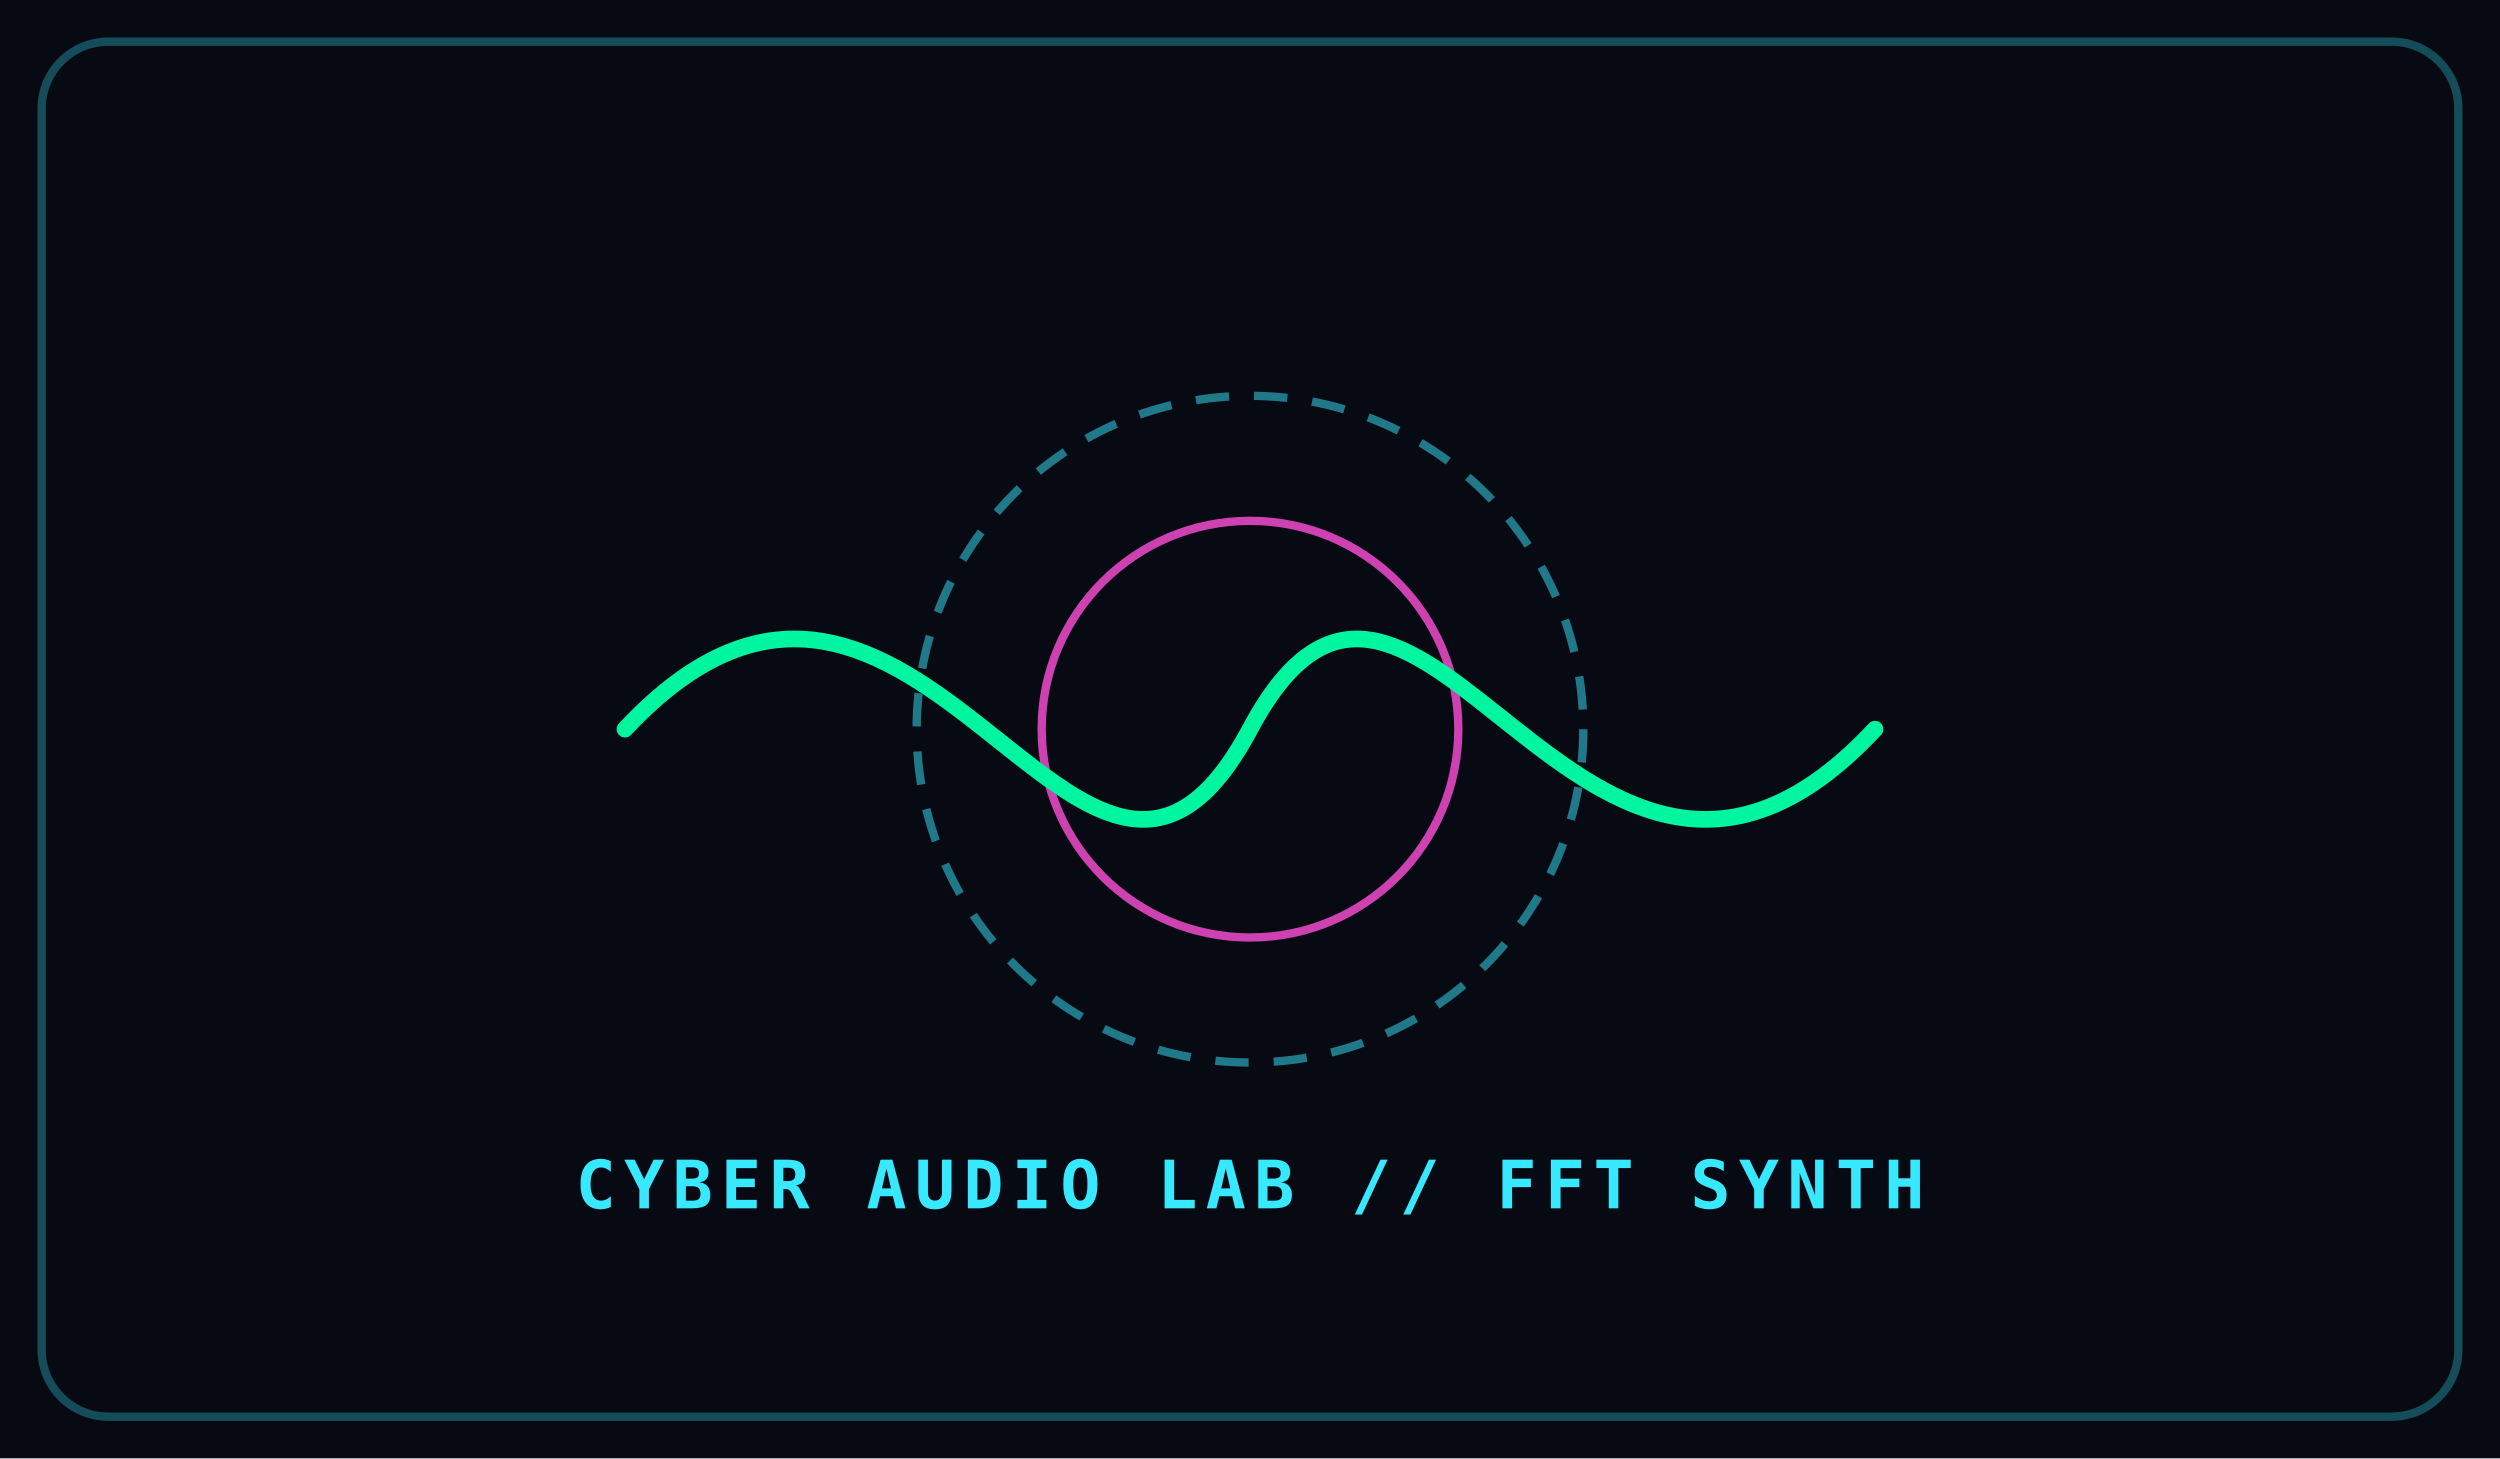
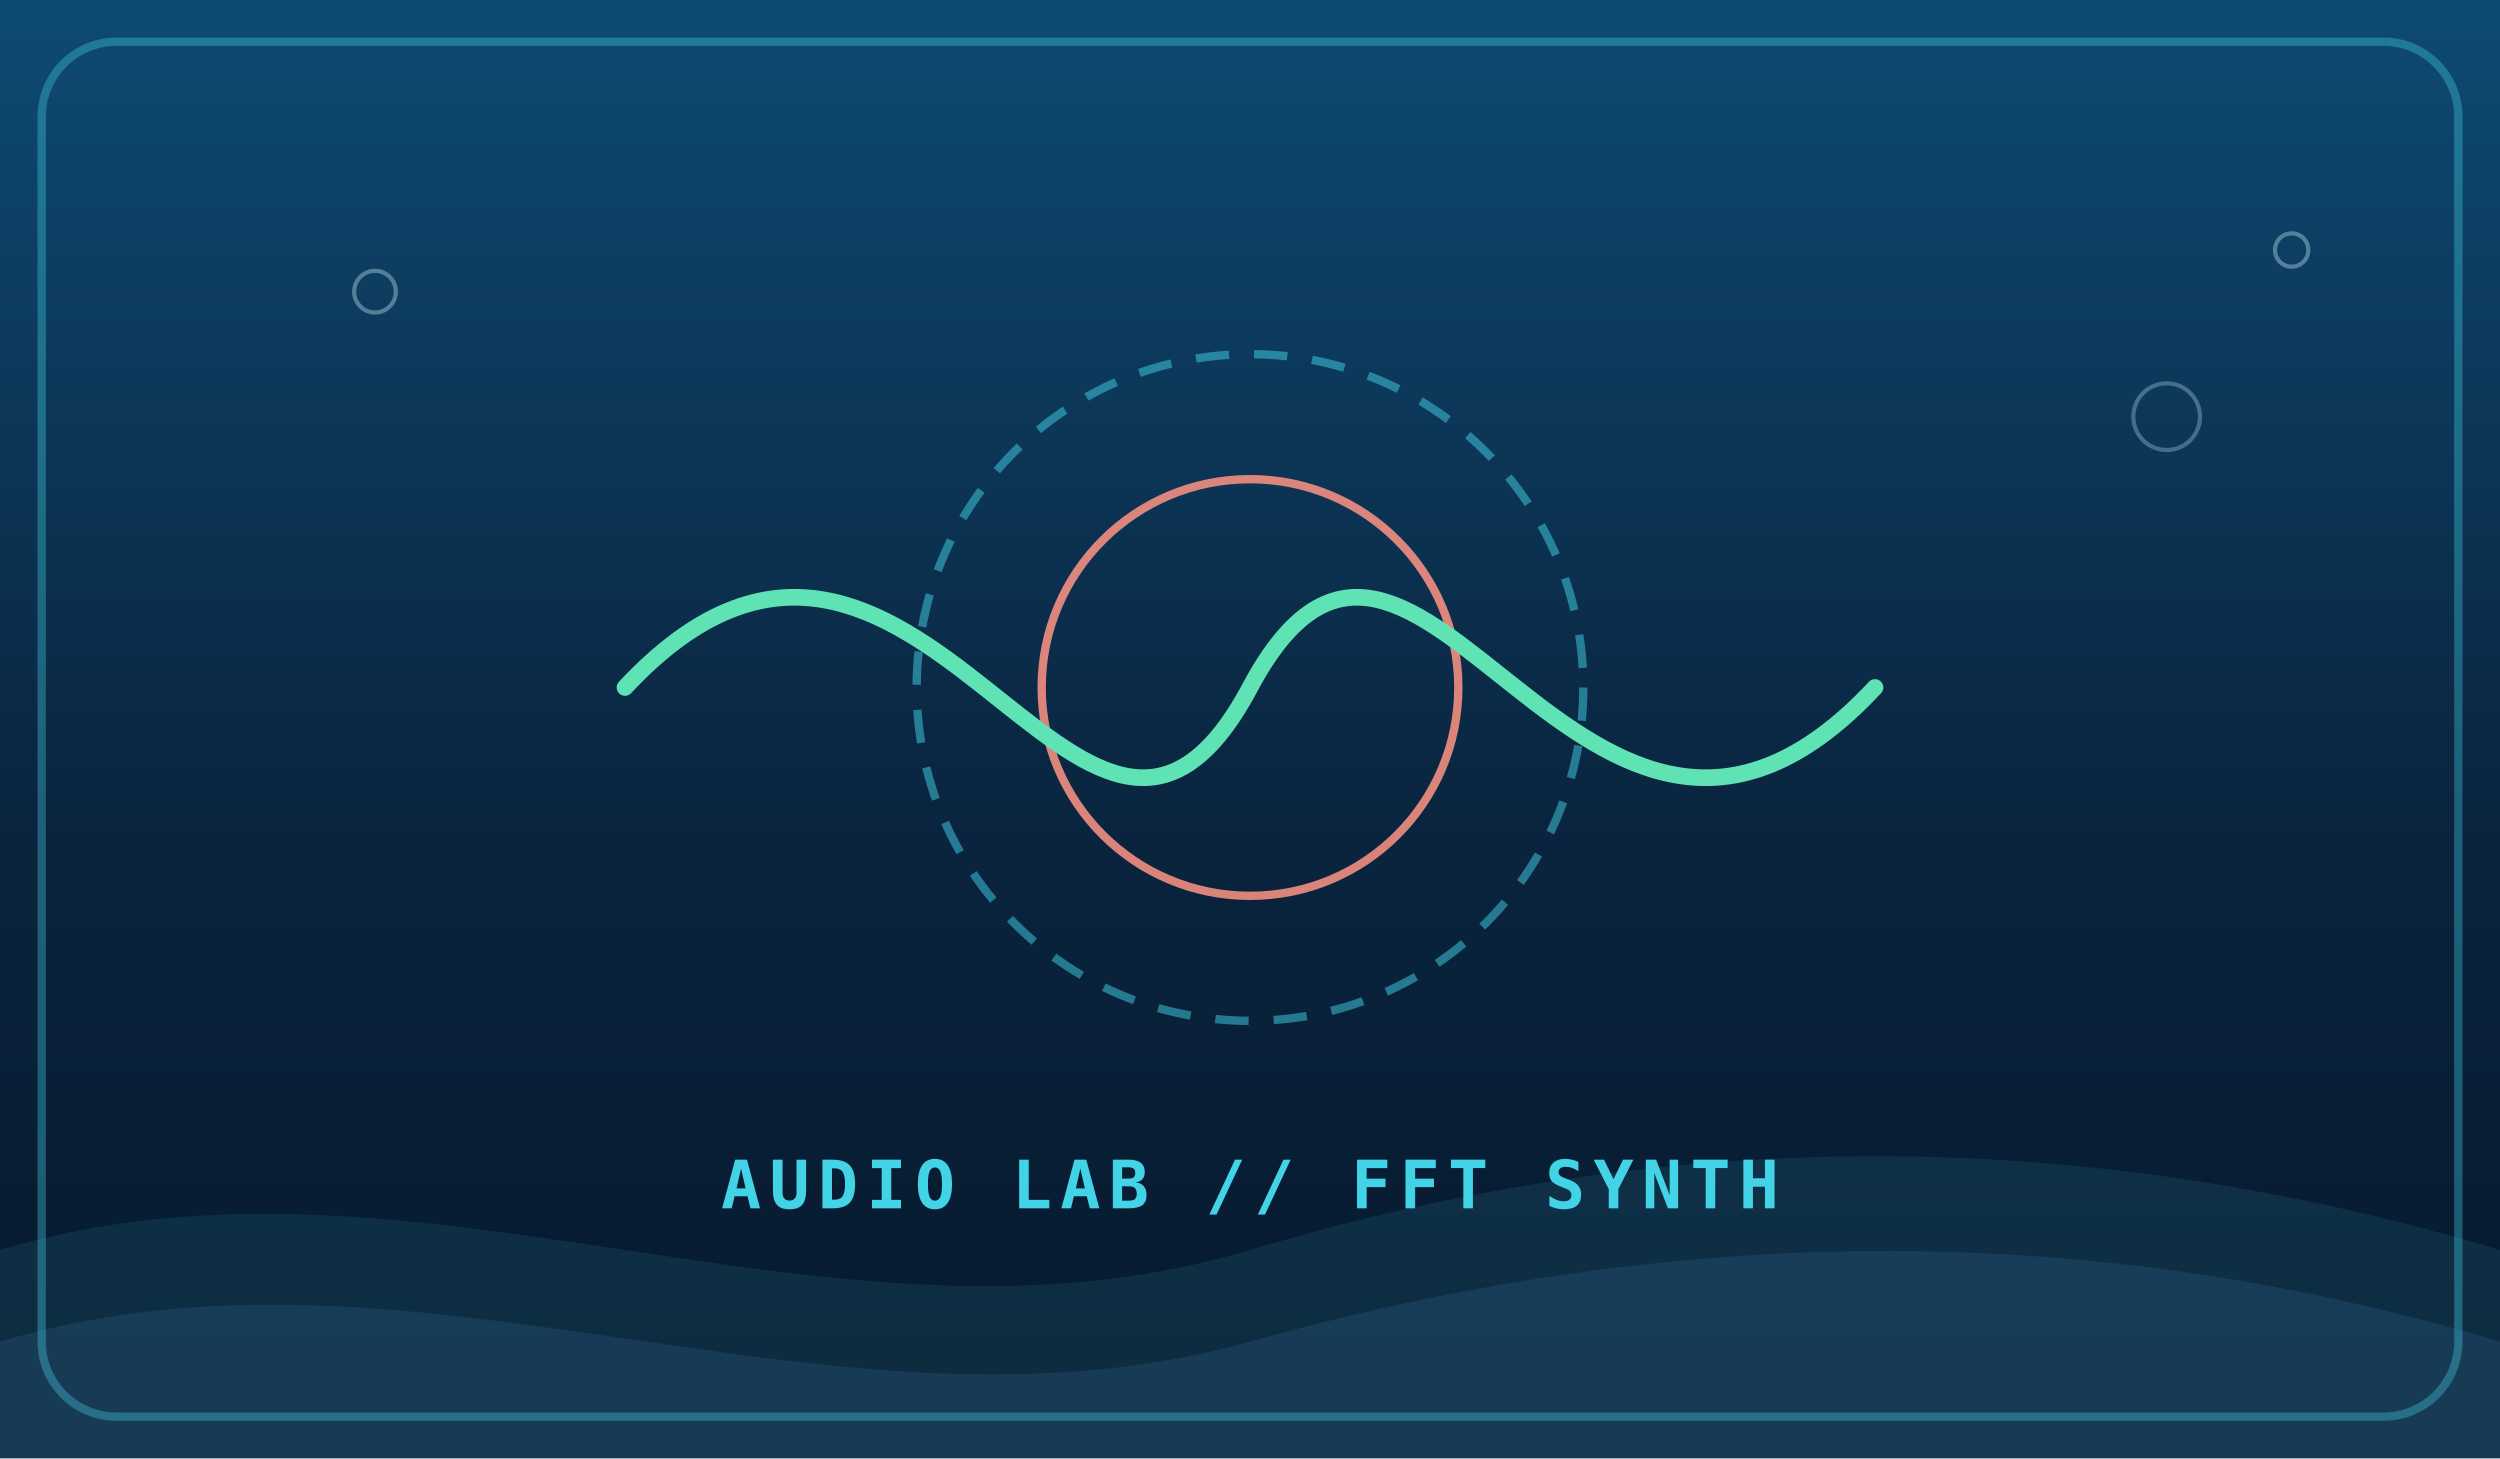
<svg xmlns="http://www.w3.org/2000/svg" viewBox="0 0 600 350" fill="none">
-   <rect width="600" height="350" fill="#070A13" />
-   <rect x="10" y="10" width="580" height="330" rx="16" stroke="#38E8FF" stroke-opacity="0.3" stroke-width="2" />
-   <circle cx="300" cy="175" r="80" stroke="#38E8FF" stroke-width="2" stroke-opacity="0.5" stroke-dasharray="8 6" />
-   <circle cx="300" cy="175" r="50" stroke="#FF4FD8" stroke-width="2" stroke-opacity="0.8" />
-   <path d="M150 175 C 220 100, 260 250, 300 175 C 340 100, 380 250, 450 175" stroke="#00F5A0" stroke-width="4" stroke-linecap="round" />
-   <text x="300" y="290" text-anchor="middle" fill="#38E8FF" font-family="monospace" font-size="16" font-weight="bold" letter-spacing="2">CYBER AUDIO LAB // FFT SYNTH</text>
+   <defs>
+     <linearGradient id="sea" x1="0" y1="0" x2="0" y2="1">
+       <stop offset="0" stop-color="#0E4A72" />
+       <stop offset="0.55" stop-color="#0A2540" />
+       <stop offset="1" stop-color="#06182B" />
+     </linearGradient>
+   </defs>
+   <rect width="600" height="350" fill="url(#sea)" />
+   <rect x="10" y="10" width="580" height="330" rx="18" stroke="#43D3E6" stroke-opacity="0.35" stroke-width="2" />
+   <path d="M0 300 C 100 270, 200 330, 300 300 S 500 270, 600 300 V350 H0 Z" fill="#43D3E6" opacity="0.10" />
+   <path d="M0 322 C 100 292, 200 350, 300 322 S 500 292, 600 322 V350 H0 Z" fill="#6AA7F5" opacity="0.12" />
+   <circle cx="90" cy="70" r="5" stroke="#9CC2D6" stroke-opacity="0.5" />
+   <circle cx="520" cy="100" r="8" stroke="#9CC2D6" stroke-opacity="0.4" />
+   <circle cx="550" cy="60" r="4" stroke="#9CC2D6" stroke-opacity="0.5" />
+   <circle cx="300" cy="165" r="80" stroke="#43D3E6" stroke-width="2" stroke-opacity="0.5" stroke-dasharray="8 6" />
+   <circle cx="300" cy="165" r="50" stroke="#FF9484" stroke-width="2" stroke-opacity="0.85" />
+   <path d="M150 165 C 220 90, 260 240, 300 165 C 340 90, 380 240, 450 165" stroke="#5FE3B5" stroke-width="4" stroke-linecap="round" />
+   <text x="300" y="290" text-anchor="middle" fill="#43D3E6" font-family="monospace" font-size="16" font-weight="bold" letter-spacing="2">AUDIO LAB // FFT SYNTH</text>
</svg>
